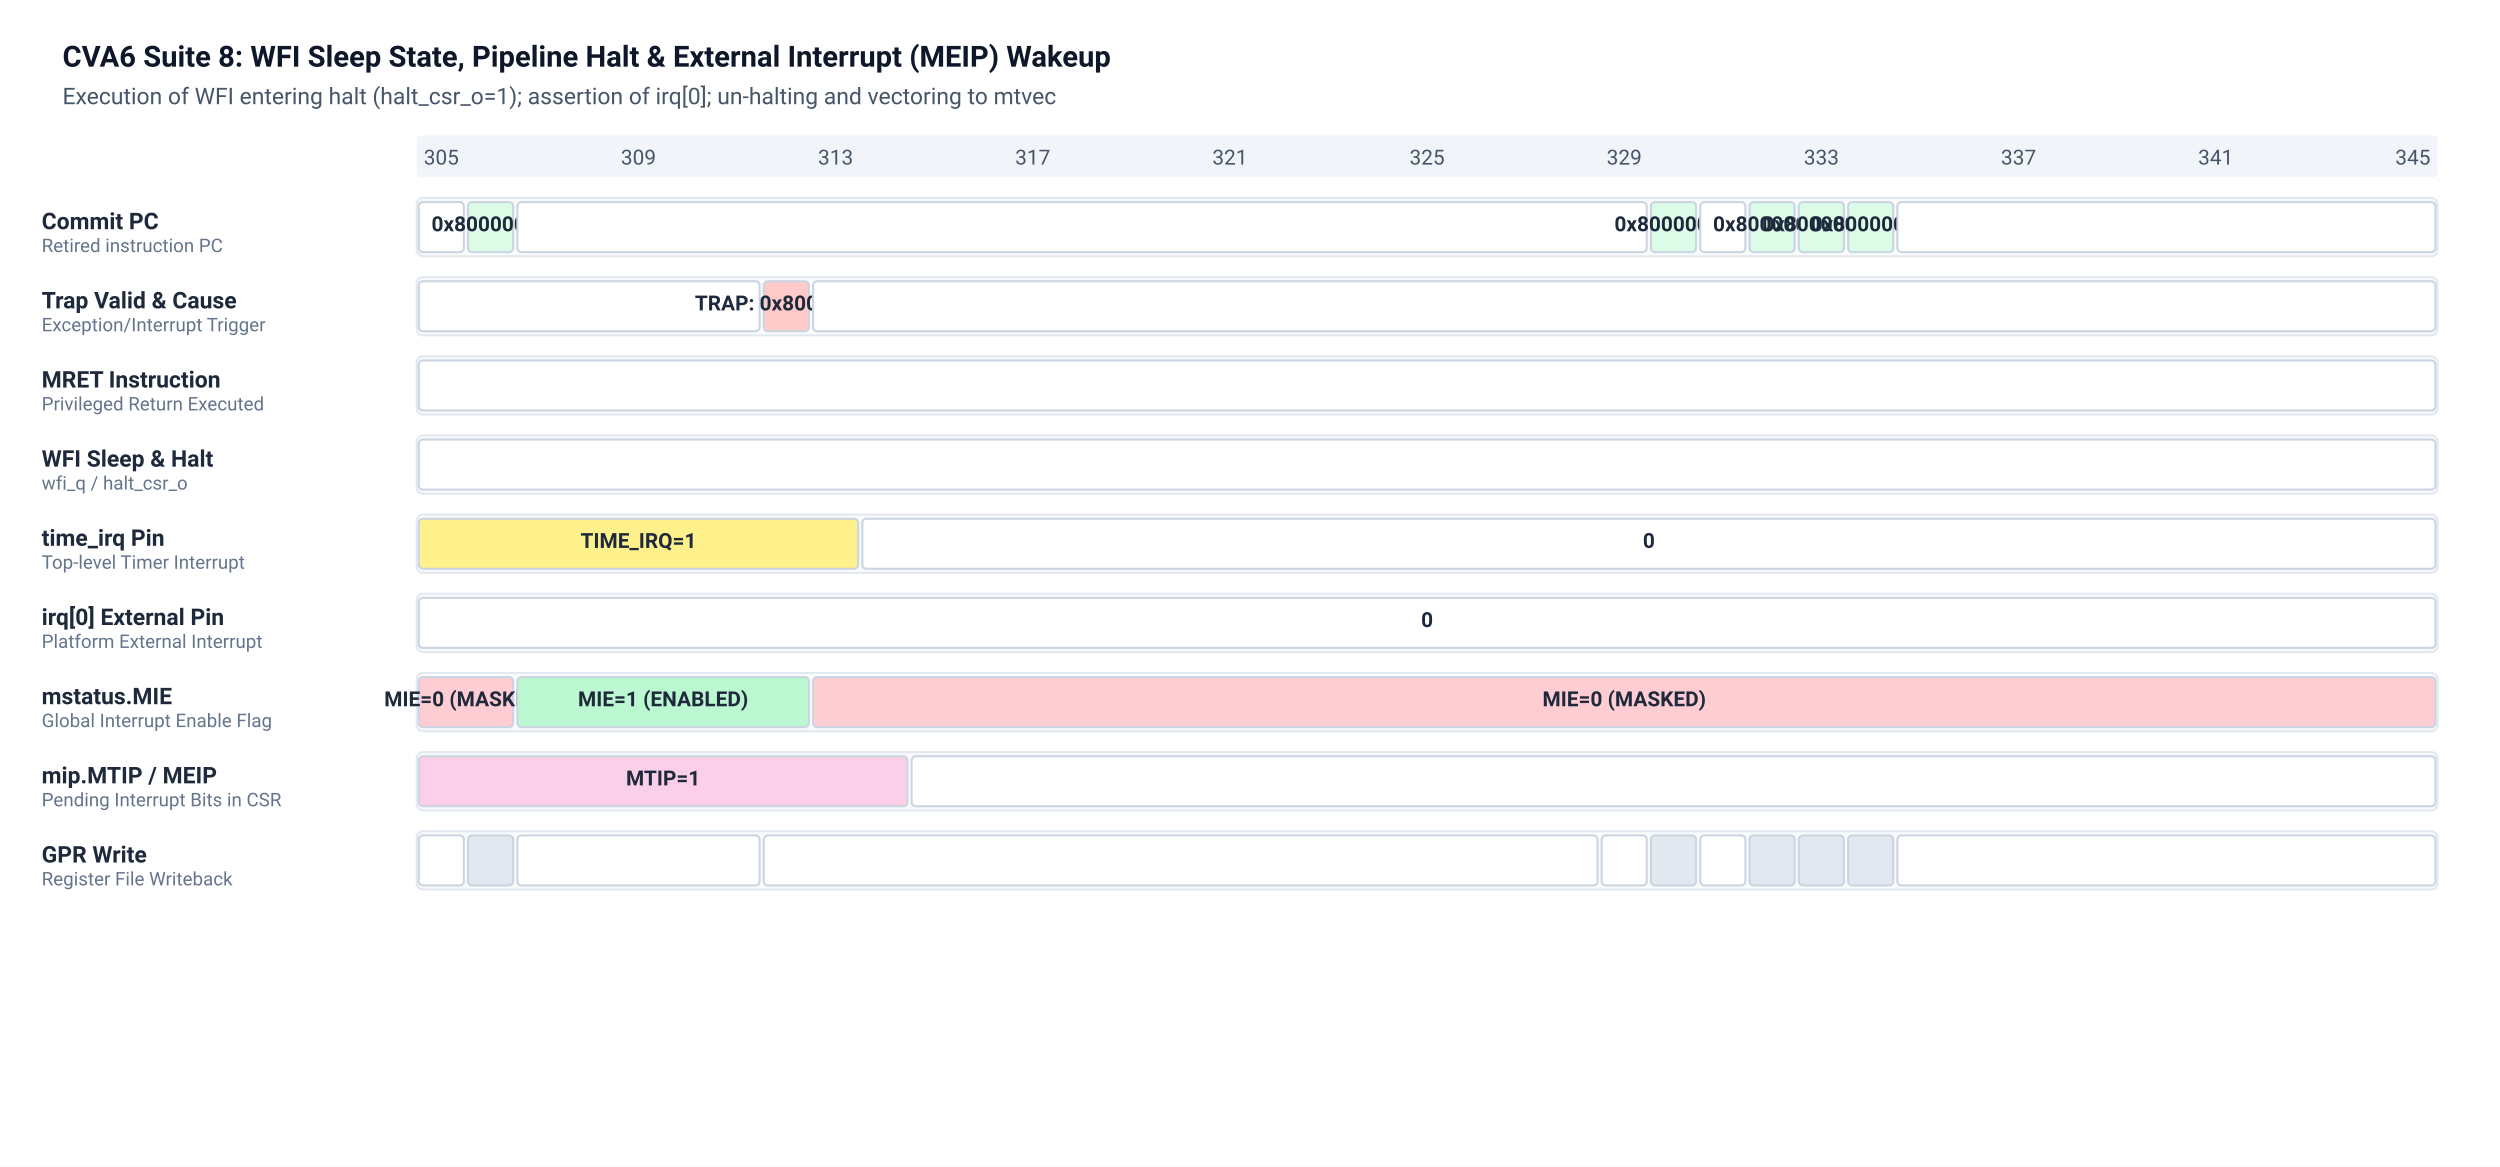
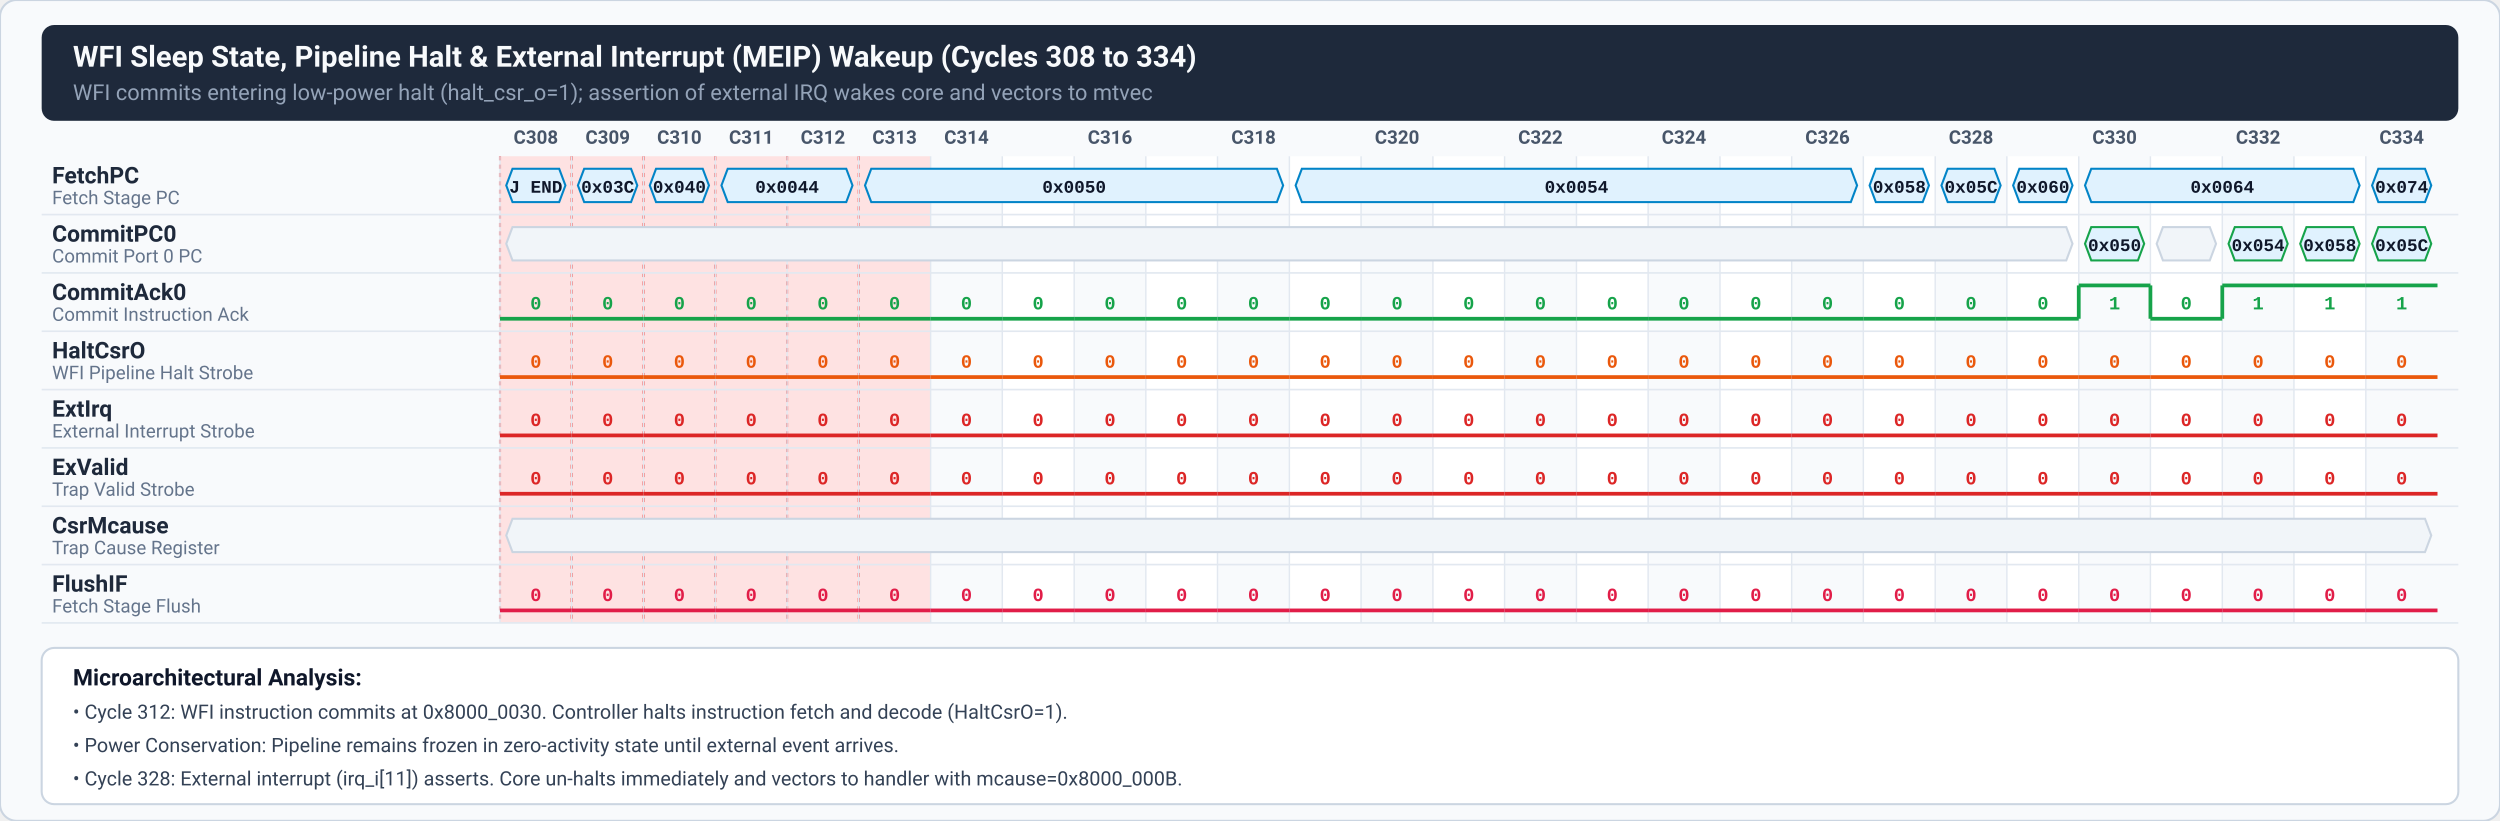
- <svg xmlns="http://www.w3.org/2000/svg" width="1200" height="560" viewBox="0 0 1200 560">
+ <svg xmlns="http://www.w3.org/2000/svg" viewBox="0 0 1200 394" width="1200" height="394">
  <defs>
-     <style type="text/css">
-     text { font-family: -apple-system, BlinkMacSystemFont, 'Segoe UI', Roboto, Helvetica, Arial, sans-serif; }
-     .sig-lbl { font-size: 11px; font-weight: 600; fill: #1e293b; }
-     .sig-sub { font-size: 9px; fill: #64748b; }
-     .cyc-lbl { font-size: 10px; fill: #475569; text-anchor: middle; }
-     .box-lbl { font-size: 10px; font-weight: 600; text-anchor: middle; }
-     .hex-lbl { font-size: 9px; font-family: monospace; text-anchor: middle; }
-     .sec-hdr { font-size: 14px; font-weight: 700; fill: #0f172a; }
-     .sec-sub { font-size: 11px; fill: #475569; }
-   </style>
-     <linearGradient id="grid-grad" x1="0" y1="0" x2="0" y2="1">
-       <stop offset="0%" stop-color="#f8fafc" />
-       <stop offset="100%" stop-color="#f1f5f9" />
-     </linearGradient>
+     <style>
+   text { font-family: -apple-system, BlinkMacSystemFont, "Segoe UI", Roboto, Helvetica, Arial, sans-serif; }
+   .title { font-size: 15px; font-weight: 700; fill: #0f172a; }
+   .subtitle { font-size: 11px; fill: #475569; }
+   .sig-name { font-size: 11px; font-weight: 600; fill: #1e293b; }
+   .sig-sub { font-size: 9px; fill: #64748b; }
+   .bus { font-family: "SFMono-Regular", Consolas, "Liberation Mono", Menlo, monospace; font-size: 8.5px; font-weight: 600; text-anchor: middle; fill: #0f172a; }
+   .bit { font-family: "SFMono-Regular", Consolas, "Liberation Mono", Menlo, monospace; font-size: 9px; font-weight: 600; text-anchor: middle; }
+   .cyc { font-size: 9px; fill: #475569; font-weight: 600; text-anchor: middle; }
+   .ann-title { font-size: 11px; font-weight: 700; fill: #0f172a; }
+   .ann-body { font-size: 9.5px; fill: #334155; }
+   .tag-lbl { font-size: 9px; font-weight: 700; text-anchor: middle; fill: #ffffff; }
+ </style>
  </defs>
-   <rect width="1200" height="560" fill="#ffffff" />
-   <text x="30" y="32" class="sec-hdr">CVA6 Suite 8: WFI Sleep State, Pipeline Halt &amp; External Interrupt (MEIP) Wakeup</text>
-   <text x="30" y="50" class="sec-sub">Execution of WFI entering halt (halt_csr_o=1); assertion of irq[0]; un-halting and vectoring to mtvec</text>
-   <rect x="200" y="65" width="970" height="20" fill="#f1f5f9" rx="2" />
-   <text x="211.829" y="79" class="cyc-lbl">305</text>
-   <text x="306.463" y="79" class="cyc-lbl">309</text>
-   <text x="401.098" y="79" class="cyc-lbl">313</text>
-   <text x="495.732" y="79" class="cyc-lbl">317</text>
-   <text x="590.366" y="79" class="cyc-lbl">321</text>
-   <text x="685" y="79" class="cyc-lbl">325</text>
-   <text x="779.634" y="79" class="cyc-lbl">329</text>
-   <text x="874.268" y="79" class="cyc-lbl">333</text>
-   <text x="968.902" y="79" class="cyc-lbl">337</text>
-   <text x="1063.537" y="79" class="cyc-lbl">341</text>
-   <text x="1158.171" y="79" class="cyc-lbl">345</text>
-   <text x="20" y="110" class="sig-lbl">Commit PC</text>
-   <text x="20" y="121" class="sig-sub">Retired instruction PC</text>
-   <rect x="200" y="95" width="970" height="28" fill="#f8fafc" stroke="#e2e8f0" rx="3" />
-   <rect x="201.0" y="97" width="21.659" height="24" rx="2" fill="#ffffff" stroke="#cbd5e1" />
-   <rect x="224.659" y="97" width="21.659" height="24" rx="2" fill="#dcfce7" stroke="#cbd5e1" />
-   <text x="235.488" y="111" class="box-lbl" fill="#1e293b">0x80000030</text>
-   <rect x="248.317" y="97" width="542.146" height="24" rx="2" fill="#ffffff" stroke="#cbd5e1" />
-   <rect x="792.463" y="97" width="21.659" height="24" rx="2" fill="#dcfce7" stroke="#cbd5e1" />
-   <text x="803.293" y="111" class="box-lbl" fill="#1e293b">0x80000050</text>
-   <rect x="816.122" y="97" width="21.659" height="24" rx="2" fill="#ffffff" stroke="#cbd5e1" />
-   <rect x="839.78" y="97" width="21.659" height="24" rx="2" fill="#dcfce7" stroke="#cbd5e1" />
-   <text x="850.61" y="111" class="box-lbl" fill="#1e293b">0x80000054</text>
-   <rect x="863.439" y="97" width="21.659" height="24" rx="2" fill="#dcfce7" stroke="#cbd5e1" />
-   <text x="874.268" y="111" class="box-lbl" fill="#1e293b">0x80000058</text>
-   <rect x="887.098" y="97" width="21.659" height="24" rx="2" fill="#dcfce7" stroke="#cbd5e1" />
-   <text x="897.927" y="111" class="box-lbl" fill="#1e293b">0x8000005C</text>
-   <rect x="910.756" y="97" width="258.244" height="24" rx="2" fill="#ffffff" stroke="#cbd5e1" />
-   <text x="20" y="148" class="sig-lbl">Trap Valid &amp; Cause</text>
-   <text x="20" y="159" class="sig-sub">Exception/Interrupt Trigger</text>
-   <rect x="200" y="133" width="970" height="28" fill="#f8fafc" stroke="#e2e8f0" rx="3" />
-   <rect x="201.0" y="135" width="163.61" height="24" rx="2" fill="#ffffff" stroke="#cbd5e1" />
-   <rect x="366.61" y="135" width="21.659" height="24" rx="2" fill="#fecaca" stroke="#cbd5e1" />
-   <text x="377.439" y="149" class="box-lbl" fill="#1e293b">TRAP: 0x80000007</text>
-   <rect x="390.268" y="135" width="778.732" height="24" rx="2" fill="#ffffff" stroke="#cbd5e1" />
-   <text x="20" y="186" class="sig-lbl">MRET Instruction</text>
-   <text x="20" y="197" class="sig-sub">Privileged Return Executed</text>
-   <rect x="200" y="171" width="970" height="28" fill="#f8fafc" stroke="#e2e8f0" rx="3" />
-   <rect x="201.0" y="173" width="968" height="24" rx="2" fill="#ffffff" stroke="#cbd5e1" />
-   <text x="20" y="224" class="sig-lbl">WFI Sleep &amp; Halt</text>
-   <text x="20" y="235" class="sig-sub">wfi_q / halt_csr_o</text>
-   <rect x="200" y="209" width="970" height="28" fill="#f8fafc" stroke="#e2e8f0" rx="3" />
-   <rect x="201.0" y="211" width="968" height="24" rx="2" fill="#ffffff" stroke="#cbd5e1" />
-   <text x="20" y="262" class="sig-lbl">time_irq Pin</text>
-   <text x="20" y="273" class="sig-sub">Top-level Timer Interrupt</text>
-   <rect x="200" y="247" width="970" height="28" fill="#f8fafc" stroke="#e2e8f0" rx="3" />
-   <rect x="201.0" y="249" width="210.927" height="24" rx="2" fill="#fef08a" stroke="#cbd5e1" />
-   <text x="306.463" y="263" class="box-lbl" fill="#1e293b">TIME_IRQ=1</text>
-   <rect x="413.927" y="249" width="755.073" height="24" rx="2" fill="#ffffff" stroke="#cbd5e1" />
-   <text x="791.463" y="263" class="box-lbl" fill="#1e293b">0</text>
-   <text x="20" y="300" class="sig-lbl">irq[0] External Pin</text>
-   <text x="20" y="311" class="sig-sub">Platform External Interrupt</text>
-   <rect x="200" y="285" width="970" height="28" fill="#f8fafc" stroke="#e2e8f0" rx="3" />
-   <rect x="201.0" y="287" width="968" height="24" rx="2" fill="#ffffff" stroke="#cbd5e1" />
-   <text x="685.0" y="301" class="box-lbl" fill="#1e293b">0</text>
-   <text x="20" y="338" class="sig-lbl">mstatus.MIE</text>
-   <text x="20" y="349" class="sig-sub">Global Interrupt Enable Flag</text>
-   <rect x="200" y="323" width="970" height="28" fill="#f8fafc" stroke="#e2e8f0" rx="3" />
-   <rect x="201.0" y="325" width="45.317" height="24" rx="2" fill="#fecdd3" stroke="#cbd5e1" />
-   <text x="223.659" y="339" class="box-lbl" fill="#1e293b">MIE=0 (MASKED)</text>
-   <rect x="248.317" y="325" width="139.951" height="24" rx="2" fill="#bbf7d0" stroke="#cbd5e1" />
-   <text x="318.293" y="339" class="box-lbl" fill="#1e293b">MIE=1 (ENABLED)</text>
-   <rect x="390.268" y="325" width="778.732" height="24" rx="2" fill="#fecdd3" stroke="#cbd5e1" />
-   <text x="779.634" y="339" class="box-lbl" fill="#1e293b">MIE=0 (MASKED)</text>
-   <text x="20" y="376" class="sig-lbl">mip.MTIP / MEIP</text>
-   <text x="20" y="387" class="sig-sub">Pending Interrupt Bits in CSR</text>
-   <rect x="200" y="361" width="970" height="28" fill="#f8fafc" stroke="#e2e8f0" rx="3" />
-   <rect x="201.0" y="363" width="234.585" height="24" rx="2" fill="#fbcfe8" stroke="#cbd5e1" />
-   <text x="318.293" y="377" class="box-lbl" fill="#1e293b">MTIP=1</text>
-   <rect x="437.585" y="363" width="731.415" height="24" rx="2" fill="#ffffff" stroke="#cbd5e1" />
-   <text x="20" y="414" class="sig-lbl">GPR Write</text>
-   <text x="20" y="425" class="sig-sub">Register File Writeback</text>
-   <rect x="200" y="399" width="970" height="28" fill="#f8fafc" stroke="#e2e8f0" rx="3" />
-   <rect x="201.0" y="401" width="21.659" height="24" rx="2" fill="#ffffff" stroke="#cbd5e1" />
-   <rect x="224.659" y="401" width="21.659" height="24" rx="2" fill="#e2e8f0" stroke="#cbd5e1" />
-   <rect x="248.317" y="401" width="116.293" height="24" rx="2" fill="#ffffff" stroke="#cbd5e1" />
-   <rect x="366.61" y="401" width="400.195" height="24" rx="2" fill="#ffffff" stroke="#cbd5e1" />
-   <rect x="768.805" y="401" width="21.659" height="24" rx="2" fill="#ffffff" stroke="#cbd5e1" />
-   <rect x="792.463" y="401" width="21.659" height="24" rx="2" fill="#e2e8f0" stroke="#cbd5e1" />
-   <rect x="816.122" y="401" width="21.659" height="24" rx="2" fill="#ffffff" stroke="#cbd5e1" />
-   <rect x="839.78" y="401" width="21.659" height="24" rx="2" fill="#e2e8f0" stroke="#cbd5e1" />
-   <rect x="863.439" y="401" width="21.659" height="24" rx="2" fill="#e2e8f0" stroke="#cbd5e1" />
-   <rect x="887.098" y="401" width="21.659" height="24" rx="2" fill="#e2e8f0" stroke="#cbd5e1" />
-   <rect x="910.756" y="401" width="258.244" height="24" rx="2" fill="#ffffff" stroke="#cbd5e1" />
+   <rect width="1200" height="394" fill="#f8fafc" rx="8" stroke="#cbd5e1" stroke-width="1" />
+   <rect x="20" y="12" width="1160" height="46" rx="6" fill="#1e293b" />
+   <text x="35" y="32" font-size="14" font-weight="700" fill="#f8fafc">WFI Sleep State, Pipeline Halt &amp; External Interrupt (MEIP) Wakeup (Cycles 308 to 334)</text>
+   <text x="35" y="48" font-size="10.5" fill="#94a3b8">WFI commits entering low-power halt (halt_csr_o=1); assertion of external IRQ wakes core and vectors to mtvec</text>
+   <rect x="240.0" y="75" width="34.4" height="224" fill="#fee2e2" />
+   <line x1="240.0" y1="75" x2="240.0" y2="299" stroke="#ef4444" stroke-width="1" stroke-dasharray="2,2" />
+   <line x1="240.0" y1="75" x2="240.0" y2="299" stroke="#e2e8f0" stroke-width="0.7" />
+   <text x="257.2" y="69" class="cyc" fill="#dc2626">C308</text>
+   <rect x="274.4" y="75" width="34.4" height="224" fill="#fee2e2" />
+   <line x1="274.4" y1="75" x2="274.4" y2="299" stroke="#ef4444" stroke-width="1" stroke-dasharray="2,2" />
+   <line x1="274.4" y1="75" x2="274.4" y2="299" stroke="#e2e8f0" stroke-width="0.7" />
+   <text x="291.7" y="69" class="cyc" fill="#dc2626">C309</text>
+   <rect x="308.9" y="75" width="34.4" height="224" fill="#fee2e2" />
+   <line x1="308.9" y1="75" x2="308.9" y2="299" stroke="#ef4444" stroke-width="1" stroke-dasharray="2,2" />
+   <line x1="308.9" y1="75" x2="308.9" y2="299" stroke="#e2e8f0" stroke-width="0.7" />
+   <text x="326.1" y="69" class="cyc" fill="#dc2626">C310</text>
+   <rect x="343.3" y="75" width="34.4" height="224" fill="#fee2e2" />
+   <line x1="343.3" y1="75" x2="343.3" y2="299" stroke="#ef4444" stroke-width="1" stroke-dasharray="2,2" />
+   <line x1="343.3" y1="75" x2="343.3" y2="299" stroke="#e2e8f0" stroke-width="0.7" />
+   <text x="360.6" y="69" class="cyc" fill="#dc2626">C311</text>
+   <rect x="377.8" y="75" width="34.4" height="224" fill="#fee2e2" />
+   <line x1="377.8" y1="75" x2="377.8" y2="299" stroke="#ef4444" stroke-width="1" stroke-dasharray="2,2" />
+   <line x1="377.8" y1="75" x2="377.8" y2="299" stroke="#e2e8f0" stroke-width="0.7" />
+   <text x="395.0" y="69" class="cyc" fill="#dc2626">C312</text>
+   <rect x="412.2" y="75" width="34.4" height="224" fill="#fee2e2" />
+   <line x1="412.2" y1="75" x2="412.2" y2="299" stroke="#ef4444" stroke-width="1" stroke-dasharray="2,2" />
+   <line x1="412.2" y1="75" x2="412.2" y2="299" stroke="#e2e8f0" stroke-width="0.7" />
+   <text x="429.4" y="69" class="cyc" fill="#dc2626">C313</text>
+   <rect x="446.7" y="75" width="34.4" height="224" fill="#f8fafc" />
+   <line x1="446.7" y1="75" x2="446.7" y2="299" stroke="#e2e8f0" stroke-width="0.7" />
+   <text x="463.9" y="69" class="cyc" fill="#475569">C314</text>
+   <rect x="481.1" y="75" width="34.4" height="224" fill="#ffffff" />
+   <line x1="481.1" y1="75" x2="481.1" y2="299" stroke="#e2e8f0" stroke-width="0.7" />
+   <rect x="515.6" y="75" width="34.4" height="224" fill="#f8fafc" />
+   <line x1="515.6" y1="75" x2="515.6" y2="299" stroke="#e2e8f0" stroke-width="0.7" />
+   <text x="532.8" y="69" class="cyc" fill="#475569">C316</text>
+   <rect x="550.0" y="75" width="34.4" height="224" fill="#ffffff" />
+   <line x1="550.0" y1="75" x2="550.0" y2="299" stroke="#e2e8f0" stroke-width="0.7" />
+   <rect x="584.4" y="75" width="34.4" height="224" fill="#f8fafc" />
+   <line x1="584.4" y1="75" x2="584.4" y2="299" stroke="#e2e8f0" stroke-width="0.7" />
+   <text x="601.7" y="69" class="cyc" fill="#475569">C318</text>
+   <rect x="618.9" y="75" width="34.4" height="224" fill="#ffffff" />
+   <line x1="618.9" y1="75" x2="618.9" y2="299" stroke="#e2e8f0" stroke-width="0.7" />
+   <rect x="653.3" y="75" width="34.4" height="224" fill="#f8fafc" />
+   <line x1="653.3" y1="75" x2="653.3" y2="299" stroke="#e2e8f0" stroke-width="0.7" />
+   <text x="670.6" y="69" class="cyc" fill="#475569">C320</text>
+   <rect x="687.8" y="75" width="34.4" height="224" fill="#ffffff" />
+   <line x1="687.8" y1="75" x2="687.8" y2="299" stroke="#e2e8f0" stroke-width="0.7" />
+   <rect x="722.2" y="75" width="34.4" height="224" fill="#f8fafc" />
+   <line x1="722.2" y1="75" x2="722.2" y2="299" stroke="#e2e8f0" stroke-width="0.7" />
+   <text x="739.4" y="69" class="cyc" fill="#475569">C322</text>
+   <rect x="756.7" y="75" width="34.4" height="224" fill="#ffffff" />
+   <line x1="756.7" y1="75" x2="756.7" y2="299" stroke="#e2e8f0" stroke-width="0.7" />
+   <rect x="791.1" y="75" width="34.4" height="224" fill="#f8fafc" />
+   <line x1="791.1" y1="75" x2="791.1" y2="299" stroke="#e2e8f0" stroke-width="0.7" />
+   <text x="808.3" y="69" class="cyc" fill="#475569">C324</text>
+   <rect x="825.6" y="75" width="34.4" height="224" fill="#ffffff" />
+   <line x1="825.6" y1="75" x2="825.6" y2="299" stroke="#e2e8f0" stroke-width="0.7" />
+   <rect x="860.0" y="75" width="34.4" height="224" fill="#f8fafc" />
+   <line x1="860.0" y1="75" x2="860.0" y2="299" stroke="#e2e8f0" stroke-width="0.7" />
+   <text x="877.2" y="69" class="cyc" fill="#475569">C326</text>
+   <rect x="894.4" y="75" width="34.4" height="224" fill="#ffffff" />
+   <line x1="894.4" y1="75" x2="894.4" y2="299" stroke="#e2e8f0" stroke-width="0.7" />
+   <rect x="928.9" y="75" width="34.4" height="224" fill="#f8fafc" />
+   <line x1="928.9" y1="75" x2="928.9" y2="299" stroke="#e2e8f0" stroke-width="0.7" />
+   <text x="946.1" y="69" class="cyc" fill="#475569">C328</text>
+   <rect x="963.3" y="75" width="34.4" height="224" fill="#ffffff" />
+   <line x1="963.3" y1="75" x2="963.3" y2="299" stroke="#e2e8f0" stroke-width="0.7" />
+   <rect x="997.8" y="75" width="34.4" height="224" fill="#f8fafc" />
+   <line x1="997.8" y1="75" x2="997.8" y2="299" stroke="#e2e8f0" stroke-width="0.7" />
+   <text x="1015.0" y="69" class="cyc" fill="#475569">C330</text>
+   <rect x="1032.2" y="75" width="34.4" height="224" fill="#ffffff" />
+   <line x1="1032.2" y1="75" x2="1032.2" y2="299" stroke="#e2e8f0" stroke-width="0.7" />
+   <rect x="1066.7" y="75" width="34.4" height="224" fill="#f8fafc" />
+   <line x1="1066.7" y1="75" x2="1066.7" y2="299" stroke="#e2e8f0" stroke-width="0.7" />
+   <text x="1083.9" y="69" class="cyc" fill="#475569">C332</text>
+   <rect x="1101.1" y="75" width="34.4" height="224" fill="#ffffff" />
+   <line x1="1101.1" y1="75" x2="1101.1" y2="299" stroke="#e2e8f0" stroke-width="0.7" />
+   <rect x="1135.6" y="75" width="34.4" height="224" fill="#f8fafc" />
+   <line x1="1135.6" y1="75" x2="1135.6" y2="299" stroke="#e2e8f0" stroke-width="0.7" />
+   <text x="1152.8" y="69" class="cyc" fill="#475569">C334</text>
+   <line x1="20" y1="103" x2="1180" y2="103" stroke="#e2e8f0" stroke-width="0.8" />
+   <text x="25" y="88" class="sig-name">FetchPC</text>
+   <text x="25" y="98" class="sig-sub">Fetch Stage PC</text>
+   <polygon points="243.0,89.0 246.0,81.0 268.4,81.0 271.4,89.0 268.4,97.0 246.0,97.0" fill="#e0f2fe" stroke="#0284c7" stroke-width="1" />
+   <text x="257.2" y="92.5" class="bus">J END</text>
+   <polygon points="277.4,89.0 280.4,81.0 302.9,81.0 305.9,89.0 302.9,97.0 280.4,97.0" fill="#e0f2fe" stroke="#0284c7" stroke-width="1" />
+   <text x="291.7" y="92.5" class="bus">0x03C</text>
+   <polygon points="311.9,89.0 314.9,81.0 337.3,81.0 340.3,89.0 337.3,97.0 314.9,97.0" fill="#e0f2fe" stroke="#0284c7" stroke-width="1" />
+   <text x="326.1" y="92.5" class="bus">0x040</text>
+   <polygon points="346.3,89.0 349.3,81.0 406.2,81.0 409.2,89.0 406.2,97.0 349.3,97.0" fill="#e0f2fe" stroke="#0284c7" stroke-width="1" />
+   <text x="377.8" y="92.5" class="bus">0x0044</text>
+   <polygon points="415.2,89.0 418.2,81.0 612.9,81.0 615.9,89.0 612.9,97.0 418.2,97.0" fill="#e0f2fe" stroke="#0284c7" stroke-width="1" />
+   <text x="515.6" y="92.5" class="bus">0x0050</text>
+   <polygon points="621.9,89.0 624.9,81.0 888.4,81.0 891.4,89.0 888.4,97.0 624.9,97.0" fill="#e0f2fe" stroke="#0284c7" stroke-width="1" />
+   <text x="756.7" y="92.5" class="bus">0x0054</text>
+   <polygon points="897.4,89.0 900.4,81.0 922.9,81.0 925.9,89.0 922.9,97.0 900.4,97.0" fill="#e0f2fe" stroke="#0284c7" stroke-width="1" />
+   <text x="911.7" y="92.5" class="bus">0x058</text>
+   <polygon points="931.9,89.0 934.9,81.0 957.3,81.0 960.3,89.0 957.3,97.0 934.9,97.0" fill="#e0f2fe" stroke="#0284c7" stroke-width="1" />
+   <text x="946.1" y="92.5" class="bus">0x05C</text>
+   <polygon points="966.3,89.0 969.3,81.0 991.8,81.0 994.8,89.0 991.8,97.0 969.3,97.0" fill="#e0f2fe" stroke="#0284c7" stroke-width="1" />
+   <text x="980.6" y="92.5" class="bus">0x060</text>
+   <polygon points="1000.8,89.0 1003.8,81.0 1129.6,81.0 1132.6,89.0 1129.6,97.0 1003.8,97.0" fill="#e0f2fe" stroke="#0284c7" stroke-width="1" />
+   <text x="1066.7" y="92.5" class="bus">0x0064</text>
+   <polygon points="1138.6,89.0 1141.6,81.0 1164.0,81.0 1167.0,89.0 1164.0,97.0 1141.6,97.0" fill="#e0f2fe" stroke="#0284c7" stroke-width="1" />
+   <text x="1152.8" y="92.5" class="bus">0x074</text>
+   <line x1="20" y1="131" x2="1180" y2="131" stroke="#e2e8f0" stroke-width="0.8" />
+   <text x="25" y="116" class="sig-name">CommitPC0</text>
+   <text x="25" y="126" class="sig-sub">Commit Port 0 PC</text>
+   <polygon points="243.0,117.0 246.0,109.0 991.8,109.0 994.8,117.0 991.8,125.0 246.0,125.0" fill="#f1f5f9" stroke="#cbd5e1" stroke-width="1" />
+   <polygon points="1000.8,117.0 1003.8,109.0 1026.2,109.0 1029.2,117.0 1026.2,125.0 1003.8,125.0" fill="#e0f2fe" stroke="#16a34a" stroke-width="1" />
+   <text x="1015.0" y="120.5" class="bus">0x050</text>
+   <polygon points="1035.2,117.0 1038.2,109.0 1060.7,109.0 1063.7,117.0 1060.7,125.0 1038.2,125.0" fill="#f1f5f9" stroke="#cbd5e1" stroke-width="1" />
+   <polygon points="1069.7,117.0 1072.7,109.0 1095.1,109.0 1098.1,117.0 1095.1,125.0 1072.7,125.0" fill="#e0f2fe" stroke="#16a34a" stroke-width="1" />
+   <text x="1083.9" y="120.5" class="bus">0x054</text>
+   <polygon points="1104.1,117.0 1107.1,109.0 1129.6,109.0 1132.6,117.0 1129.6,125.0 1107.1,125.0" fill="#e0f2fe" stroke="#16a34a" stroke-width="1" />
+   <text x="1118.3" y="120.5" class="bus">0x058</text>
+   <polygon points="1138.6,117.0 1141.6,109.0 1164.0,109.0 1167.0,117.0 1164.0,125.0 1141.6,125.0" fill="#e0f2fe" stroke="#16a34a" stroke-width="1" />
+   <text x="1152.8" y="120.5" class="bus">0x05C</text>
+   <line x1="20" y1="159" x2="1180" y2="159" stroke="#e2e8f0" stroke-width="0.8" />
+   <text x="25" y="144" class="sig-name">CommitAck0</text>
+   <text x="25" y="154" class="sig-sub">Commit Instruction Ack</text>
+   <line x1="240.0" y1="153.0" x2="274.4" y2="153.0" stroke="#16a34a" stroke-width="1.8" />
+   <text x="257.2" y="148.5" class="bit" fill="#16a34a">0</text>
+   <line x1="274.4" y1="153.0" x2="308.9" y2="153.0" stroke="#16a34a" stroke-width="1.8" />
+   <text x="291.7" y="148.5" class="bit" fill="#16a34a">0</text>
+   <line x1="308.9" y1="153.0" x2="343.3" y2="153.0" stroke="#16a34a" stroke-width="1.8" />
+   <text x="326.1" y="148.5" class="bit" fill="#16a34a">0</text>
+   <line x1="343.3" y1="153.0" x2="377.8" y2="153.0" stroke="#16a34a" stroke-width="1.8" />
+   <text x="360.6" y="148.5" class="bit" fill="#16a34a">0</text>
+   <line x1="377.8" y1="153.0" x2="412.2" y2="153.0" stroke="#16a34a" stroke-width="1.8" />
+   <text x="395.0" y="148.5" class="bit" fill="#16a34a">0</text>
+   <line x1="412.2" y1="153.0" x2="446.7" y2="153.0" stroke="#16a34a" stroke-width="1.8" />
+   <text x="429.4" y="148.5" class="bit" fill="#16a34a">0</text>
+   <line x1="446.7" y1="153.0" x2="481.1" y2="153.0" stroke="#16a34a" stroke-width="1.8" />
+   <text x="463.9" y="148.5" class="bit" fill="#16a34a">0</text>
+   <line x1="481.1" y1="153.0" x2="515.6" y2="153.0" stroke="#16a34a" stroke-width="1.8" />
+   <text x="498.3" y="148.5" class="bit" fill="#16a34a">0</text>
+   <line x1="515.6" y1="153.0" x2="550.0" y2="153.0" stroke="#16a34a" stroke-width="1.8" />
+   <text x="532.8" y="148.5" class="bit" fill="#16a34a">0</text>
+   <line x1="550.0" y1="153.0" x2="584.4" y2="153.0" stroke="#16a34a" stroke-width="1.8" />
+   <text x="567.2" y="148.5" class="bit" fill="#16a34a">0</text>
+   <line x1="584.4" y1="153.0" x2="618.9" y2="153.0" stroke="#16a34a" stroke-width="1.8" />
+   <text x="601.7" y="148.5" class="bit" fill="#16a34a">0</text>
+   <line x1="618.9" y1="153.0" x2="653.3" y2="153.0" stroke="#16a34a" stroke-width="1.8" />
+   <text x="636.1" y="148.5" class="bit" fill="#16a34a">0</text>
+   <line x1="653.3" y1="153.0" x2="687.8" y2="153.0" stroke="#16a34a" stroke-width="1.8" />
+   <text x="670.6" y="148.5" class="bit" fill="#16a34a">0</text>
+   <line x1="687.8" y1="153.0" x2="722.2" y2="153.0" stroke="#16a34a" stroke-width="1.8" />
+   <text x="705.0" y="148.5" class="bit" fill="#16a34a">0</text>
+   <line x1="722.2" y1="153.0" x2="756.7" y2="153.0" stroke="#16a34a" stroke-width="1.8" />
+   <text x="739.4" y="148.5" class="bit" fill="#16a34a">0</text>
+   <line x1="756.7" y1="153.0" x2="791.1" y2="153.0" stroke="#16a34a" stroke-width="1.8" />
+   <text x="773.9" y="148.5" class="bit" fill="#16a34a">0</text>
+   <line x1="791.1" y1="153.0" x2="825.6" y2="153.0" stroke="#16a34a" stroke-width="1.8" />
+   <text x="808.3" y="148.5" class="bit" fill="#16a34a">0</text>
+   <line x1="825.6" y1="153.0" x2="860.0" y2="153.0" stroke="#16a34a" stroke-width="1.8" />
+   <text x="842.8" y="148.5" class="bit" fill="#16a34a">0</text>
+   <line x1="860.0" y1="153.0" x2="894.4" y2="153.0" stroke="#16a34a" stroke-width="1.8" />
+   <text x="877.2" y="148.5" class="bit" fill="#16a34a">0</text>
+   <line x1="894.4" y1="153.0" x2="928.9" y2="153.0" stroke="#16a34a" stroke-width="1.8" />
+   <text x="911.7" y="148.5" class="bit" fill="#16a34a">0</text>
+   <line x1="928.9" y1="153.0" x2="963.3" y2="153.0" stroke="#16a34a" stroke-width="1.8" />
+   <text x="946.1" y="148.5" class="bit" fill="#16a34a">0</text>
+   <line x1="963.3" y1="153.0" x2="997.8" y2="153.0" stroke="#16a34a" stroke-width="1.8" />
+   <text x="980.6" y="148.5" class="bit" fill="#16a34a">0</text>
+   <line x1="997.8" y1="153.0" x2="997.8" y2="137.0" stroke="#16a34a" stroke-width="1.8" />
+   <line x1="997.8" y1="137.0" x2="1032.2" y2="137.0" stroke="#16a34a" stroke-width="1.8" />
+   <text x="1015.0" y="148.5" class="bit" fill="#16a34a">1</text>
+   <line x1="1032.2" y1="137.0" x2="1032.2" y2="153.0" stroke="#16a34a" stroke-width="1.8" />
+   <line x1="1032.2" y1="153.0" x2="1066.7" y2="153.0" stroke="#16a34a" stroke-width="1.8" />
+   <text x="1049.4" y="148.5" class="bit" fill="#16a34a">0</text>
+   <line x1="1066.7" y1="153.0" x2="1066.7" y2="137.0" stroke="#16a34a" stroke-width="1.8" />
+   <line x1="1066.7" y1="137.0" x2="1101.1" y2="137.0" stroke="#16a34a" stroke-width="1.8" />
+   <text x="1083.9" y="148.5" class="bit" fill="#16a34a">1</text>
+   <line x1="1101.1" y1="137.0" x2="1135.6" y2="137.0" stroke="#16a34a" stroke-width="1.8" />
+   <text x="1118.3" y="148.5" class="bit" fill="#16a34a">1</text>
+   <line x1="1135.6" y1="137.0" x2="1170.0" y2="137.0" stroke="#16a34a" stroke-width="1.8" />
+   <text x="1152.8" y="148.5" class="bit" fill="#16a34a">1</text>
+   <line x1="20" y1="187" x2="1180" y2="187" stroke="#e2e8f0" stroke-width="0.8" />
+   <text x="25" y="172" class="sig-name">HaltCsrO</text>
+   <text x="25" y="182" class="sig-sub">WFI Pipeline Halt Strobe</text>
+   <line x1="240.0" y1="181.0" x2="274.4" y2="181.0" stroke="#ea580c" stroke-width="1.8" />
+   <text x="257.2" y="176.5" class="bit" fill="#ea580c">0</text>
+   <line x1="274.4" y1="181.0" x2="308.9" y2="181.0" stroke="#ea580c" stroke-width="1.8" />
+   <text x="291.7" y="176.5" class="bit" fill="#ea580c">0</text>
+   <line x1="308.9" y1="181.0" x2="343.3" y2="181.0" stroke="#ea580c" stroke-width="1.8" />
+   <text x="326.1" y="176.5" class="bit" fill="#ea580c">0</text>
+   <line x1="343.3" y1="181.0" x2="377.8" y2="181.0" stroke="#ea580c" stroke-width="1.8" />
+   <text x="360.6" y="176.5" class="bit" fill="#ea580c">0</text>
+   <line x1="377.8" y1="181.0" x2="412.2" y2="181.0" stroke="#ea580c" stroke-width="1.8" />
+   <text x="395.0" y="176.5" class="bit" fill="#ea580c">0</text>
+   <line x1="412.2" y1="181.0" x2="446.7" y2="181.0" stroke="#ea580c" stroke-width="1.8" />
+   <text x="429.4" y="176.5" class="bit" fill="#ea580c">0</text>
+   <line x1="446.7" y1="181.0" x2="481.1" y2="181.0" stroke="#ea580c" stroke-width="1.8" />
+   <text x="463.9" y="176.5" class="bit" fill="#ea580c">0</text>
+   <line x1="481.1" y1="181.0" x2="515.6" y2="181.0" stroke="#ea580c" stroke-width="1.8" />
+   <text x="498.3" y="176.5" class="bit" fill="#ea580c">0</text>
+   <line x1="515.6" y1="181.0" x2="550.0" y2="181.0" stroke="#ea580c" stroke-width="1.8" />
+   <text x="532.8" y="176.5" class="bit" fill="#ea580c">0</text>
+   <line x1="550.0" y1="181.0" x2="584.4" y2="181.0" stroke="#ea580c" stroke-width="1.8" />
+   <text x="567.2" y="176.5" class="bit" fill="#ea580c">0</text>
+   <line x1="584.4" y1="181.0" x2="618.9" y2="181.0" stroke="#ea580c" stroke-width="1.8" />
+   <text x="601.7" y="176.5" class="bit" fill="#ea580c">0</text>
+   <line x1="618.9" y1="181.0" x2="653.3" y2="181.0" stroke="#ea580c" stroke-width="1.8" />
+   <text x="636.1" y="176.5" class="bit" fill="#ea580c">0</text>
+   <line x1="653.3" y1="181.0" x2="687.8" y2="181.0" stroke="#ea580c" stroke-width="1.8" />
+   <text x="670.6" y="176.5" class="bit" fill="#ea580c">0</text>
+   <line x1="687.8" y1="181.0" x2="722.2" y2="181.0" stroke="#ea580c" stroke-width="1.8" />
+   <text x="705.0" y="176.5" class="bit" fill="#ea580c">0</text>
+   <line x1="722.2" y1="181.0" x2="756.7" y2="181.0" stroke="#ea580c" stroke-width="1.8" />
+   <text x="739.4" y="176.5" class="bit" fill="#ea580c">0</text>
+   <line x1="756.7" y1="181.0" x2="791.1" y2="181.0" stroke="#ea580c" stroke-width="1.8" />
+   <text x="773.9" y="176.5" class="bit" fill="#ea580c">0</text>
+   <line x1="791.1" y1="181.0" x2="825.6" y2="181.0" stroke="#ea580c" stroke-width="1.8" />
+   <text x="808.3" y="176.5" class="bit" fill="#ea580c">0</text>
+   <line x1="825.6" y1="181.0" x2="860.0" y2="181.0" stroke="#ea580c" stroke-width="1.8" />
+   <text x="842.8" y="176.5" class="bit" fill="#ea580c">0</text>
+   <line x1="860.0" y1="181.0" x2="894.4" y2="181.0" stroke="#ea580c" stroke-width="1.8" />
+   <text x="877.2" y="176.5" class="bit" fill="#ea580c">0</text>
+   <line x1="894.4" y1="181.0" x2="928.9" y2="181.0" stroke="#ea580c" stroke-width="1.8" />
+   <text x="911.7" y="176.5" class="bit" fill="#ea580c">0</text>
+   <line x1="928.9" y1="181.0" x2="963.3" y2="181.0" stroke="#ea580c" stroke-width="1.8" />
+   <text x="946.1" y="176.5" class="bit" fill="#ea580c">0</text>
+   <line x1="963.3" y1="181.0" x2="997.8" y2="181.0" stroke="#ea580c" stroke-width="1.8" />
+   <text x="980.6" y="176.5" class="bit" fill="#ea580c">0</text>
+   <line x1="997.8" y1="181.0" x2="1032.2" y2="181.0" stroke="#ea580c" stroke-width="1.8" />
+   <text x="1015.0" y="176.5" class="bit" fill="#ea580c">0</text>
+   <line x1="1032.2" y1="181.0" x2="1066.7" y2="181.0" stroke="#ea580c" stroke-width="1.8" />
+   <text x="1049.4" y="176.5" class="bit" fill="#ea580c">0</text>
+   <line x1="1066.7" y1="181.0" x2="1101.1" y2="181.0" stroke="#ea580c" stroke-width="1.8" />
+   <text x="1083.9" y="176.5" class="bit" fill="#ea580c">0</text>
+   <line x1="1101.1" y1="181.0" x2="1135.6" y2="181.0" stroke="#ea580c" stroke-width="1.8" />
+   <text x="1118.3" y="176.5" class="bit" fill="#ea580c">0</text>
+   <line x1="1135.6" y1="181.0" x2="1170.0" y2="181.0" stroke="#ea580c" stroke-width="1.8" />
+   <text x="1152.8" y="176.5" class="bit" fill="#ea580c">0</text>
+   <line x1="20" y1="215" x2="1180" y2="215" stroke="#e2e8f0" stroke-width="0.8" />
+   <text x="25" y="200" class="sig-name">ExtIrq</text>
+   <text x="25" y="210" class="sig-sub">External Interrupt Strobe</text>
+   <line x1="240.0" y1="209.0" x2="274.4" y2="209.0" stroke="#dc2626" stroke-width="1.8" />
+   <text x="257.2" y="204.5" class="bit" fill="#dc2626">0</text>
+   <line x1="274.4" y1="209.0" x2="308.9" y2="209.0" stroke="#dc2626" stroke-width="1.8" />
+   <text x="291.7" y="204.5" class="bit" fill="#dc2626">0</text>
+   <line x1="308.9" y1="209.0" x2="343.3" y2="209.0" stroke="#dc2626" stroke-width="1.8" />
+   <text x="326.1" y="204.5" class="bit" fill="#dc2626">0</text>
+   <line x1="343.3" y1="209.0" x2="377.8" y2="209.0" stroke="#dc2626" stroke-width="1.8" />
+   <text x="360.6" y="204.5" class="bit" fill="#dc2626">0</text>
+   <line x1="377.8" y1="209.0" x2="412.2" y2="209.0" stroke="#dc2626" stroke-width="1.8" />
+   <text x="395.0" y="204.5" class="bit" fill="#dc2626">0</text>
+   <line x1="412.2" y1="209.0" x2="446.7" y2="209.0" stroke="#dc2626" stroke-width="1.8" />
+   <text x="429.4" y="204.5" class="bit" fill="#dc2626">0</text>
+   <line x1="446.7" y1="209.0" x2="481.1" y2="209.0" stroke="#dc2626" stroke-width="1.8" />
+   <text x="463.9" y="204.5" class="bit" fill="#dc2626">0</text>
+   <line x1="481.1" y1="209.0" x2="515.6" y2="209.0" stroke="#dc2626" stroke-width="1.8" />
+   <text x="498.3" y="204.5" class="bit" fill="#dc2626">0</text>
+   <line x1="515.6" y1="209.0" x2="550.0" y2="209.0" stroke="#dc2626" stroke-width="1.8" />
+   <text x="532.8" y="204.5" class="bit" fill="#dc2626">0</text>
+   <line x1="550.0" y1="209.0" x2="584.4" y2="209.0" stroke="#dc2626" stroke-width="1.8" />
+   <text x="567.2" y="204.5" class="bit" fill="#dc2626">0</text>
+   <line x1="584.4" y1="209.0" x2="618.9" y2="209.0" stroke="#dc2626" stroke-width="1.8" />
+   <text x="601.7" y="204.5" class="bit" fill="#dc2626">0</text>
+   <line x1="618.9" y1="209.0" x2="653.3" y2="209.0" stroke="#dc2626" stroke-width="1.8" />
+   <text x="636.1" y="204.5" class="bit" fill="#dc2626">0</text>
+   <line x1="653.3" y1="209.0" x2="687.8" y2="209.0" stroke="#dc2626" stroke-width="1.8" />
+   <text x="670.6" y="204.5" class="bit" fill="#dc2626">0</text>
+   <line x1="687.8" y1="209.0" x2="722.2" y2="209.0" stroke="#dc2626" stroke-width="1.8" />
+   <text x="705.0" y="204.5" class="bit" fill="#dc2626">0</text>
+   <line x1="722.2" y1="209.0" x2="756.7" y2="209.0" stroke="#dc2626" stroke-width="1.8" />
+   <text x="739.4" y="204.5" class="bit" fill="#dc2626">0</text>
+   <line x1="756.7" y1="209.0" x2="791.1" y2="209.0" stroke="#dc2626" stroke-width="1.8" />
+   <text x="773.9" y="204.5" class="bit" fill="#dc2626">0</text>
+   <line x1="791.1" y1="209.0" x2="825.6" y2="209.0" stroke="#dc2626" stroke-width="1.8" />
+   <text x="808.3" y="204.5" class="bit" fill="#dc2626">0</text>
+   <line x1="825.6" y1="209.0" x2="860.0" y2="209.0" stroke="#dc2626" stroke-width="1.8" />
+   <text x="842.8" y="204.5" class="bit" fill="#dc2626">0</text>
+   <line x1="860.0" y1="209.0" x2="894.4" y2="209.0" stroke="#dc2626" stroke-width="1.8" />
+   <text x="877.2" y="204.5" class="bit" fill="#dc2626">0</text>
+   <line x1="894.4" y1="209.0" x2="928.9" y2="209.0" stroke="#dc2626" stroke-width="1.8" />
+   <text x="911.7" y="204.5" class="bit" fill="#dc2626">0</text>
+   <line x1="928.9" y1="209.0" x2="963.3" y2="209.0" stroke="#dc2626" stroke-width="1.8" />
+   <text x="946.1" y="204.5" class="bit" fill="#dc2626">0</text>
+   <line x1="963.3" y1="209.0" x2="997.8" y2="209.0" stroke="#dc2626" stroke-width="1.8" />
+   <text x="980.6" y="204.5" class="bit" fill="#dc2626">0</text>
+   <line x1="997.8" y1="209.0" x2="1032.2" y2="209.0" stroke="#dc2626" stroke-width="1.8" />
+   <text x="1015.0" y="204.5" class="bit" fill="#dc2626">0</text>
+   <line x1="1032.2" y1="209.0" x2="1066.7" y2="209.0" stroke="#dc2626" stroke-width="1.8" />
+   <text x="1049.4" y="204.5" class="bit" fill="#dc2626">0</text>
+   <line x1="1066.7" y1="209.0" x2="1101.1" y2="209.0" stroke="#dc2626" stroke-width="1.8" />
+   <text x="1083.9" y="204.5" class="bit" fill="#dc2626">0</text>
+   <line x1="1101.1" y1="209.0" x2="1135.6" y2="209.0" stroke="#dc2626" stroke-width="1.8" />
+   <text x="1118.3" y="204.5" class="bit" fill="#dc2626">0</text>
+   <line x1="1135.6" y1="209.0" x2="1170.0" y2="209.0" stroke="#dc2626" stroke-width="1.8" />
+   <text x="1152.8" y="204.5" class="bit" fill="#dc2626">0</text>
+   <line x1="20" y1="243" x2="1180" y2="243" stroke="#e2e8f0" stroke-width="0.8" />
+   <text x="25" y="228" class="sig-name">ExValid</text>
+   <text x="25" y="238" class="sig-sub">Trap Valid Strobe</text>
+   <line x1="240.0" y1="237.0" x2="274.4" y2="237.0" stroke="#dc2626" stroke-width="1.8" />
+   <text x="257.2" y="232.5" class="bit" fill="#dc2626">0</text>
+   <line x1="274.4" y1="237.0" x2="308.9" y2="237.0" stroke="#dc2626" stroke-width="1.8" />
+   <text x="291.7" y="232.5" class="bit" fill="#dc2626">0</text>
+   <line x1="308.9" y1="237.0" x2="343.3" y2="237.0" stroke="#dc2626" stroke-width="1.8" />
+   <text x="326.1" y="232.5" class="bit" fill="#dc2626">0</text>
+   <line x1="343.3" y1="237.0" x2="377.8" y2="237.0" stroke="#dc2626" stroke-width="1.8" />
+   <text x="360.6" y="232.5" class="bit" fill="#dc2626">0</text>
+   <line x1="377.8" y1="237.0" x2="412.2" y2="237.0" stroke="#dc2626" stroke-width="1.8" />
+   <text x="395.0" y="232.5" class="bit" fill="#dc2626">0</text>
+   <line x1="412.2" y1="237.0" x2="446.7" y2="237.0" stroke="#dc2626" stroke-width="1.8" />
+   <text x="429.4" y="232.5" class="bit" fill="#dc2626">0</text>
+   <line x1="446.7" y1="237.0" x2="481.1" y2="237.0" stroke="#dc2626" stroke-width="1.8" />
+   <text x="463.9" y="232.5" class="bit" fill="#dc2626">0</text>
+   <line x1="481.1" y1="237.0" x2="515.6" y2="237.0" stroke="#dc2626" stroke-width="1.8" />
+   <text x="498.3" y="232.5" class="bit" fill="#dc2626">0</text>
+   <line x1="515.6" y1="237.0" x2="550.0" y2="237.0" stroke="#dc2626" stroke-width="1.8" />
+   <text x="532.8" y="232.5" class="bit" fill="#dc2626">0</text>
+   <line x1="550.0" y1="237.0" x2="584.4" y2="237.0" stroke="#dc2626" stroke-width="1.8" />
+   <text x="567.2" y="232.5" class="bit" fill="#dc2626">0</text>
+   <line x1="584.4" y1="237.0" x2="618.9" y2="237.0" stroke="#dc2626" stroke-width="1.8" />
+   <text x="601.7" y="232.5" class="bit" fill="#dc2626">0</text>
+   <line x1="618.9" y1="237.0" x2="653.3" y2="237.0" stroke="#dc2626" stroke-width="1.8" />
+   <text x="636.1" y="232.5" class="bit" fill="#dc2626">0</text>
+   <line x1="653.3" y1="237.0" x2="687.8" y2="237.0" stroke="#dc2626" stroke-width="1.8" />
+   <text x="670.6" y="232.5" class="bit" fill="#dc2626">0</text>
+   <line x1="687.8" y1="237.0" x2="722.2" y2="237.0" stroke="#dc2626" stroke-width="1.8" />
+   <text x="705.0" y="232.5" class="bit" fill="#dc2626">0</text>
+   <line x1="722.2" y1="237.0" x2="756.7" y2="237.0" stroke="#dc2626" stroke-width="1.8" />
+   <text x="739.4" y="232.5" class="bit" fill="#dc2626">0</text>
+   <line x1="756.7" y1="237.0" x2="791.1" y2="237.0" stroke="#dc2626" stroke-width="1.8" />
+   <text x="773.9" y="232.5" class="bit" fill="#dc2626">0</text>
+   <line x1="791.1" y1="237.0" x2="825.6" y2="237.0" stroke="#dc2626" stroke-width="1.8" />
+   <text x="808.3" y="232.5" class="bit" fill="#dc2626">0</text>
+   <line x1="825.6" y1="237.0" x2="860.0" y2="237.0" stroke="#dc2626" stroke-width="1.8" />
+   <text x="842.8" y="232.5" class="bit" fill="#dc2626">0</text>
+   <line x1="860.0" y1="237.0" x2="894.4" y2="237.0" stroke="#dc2626" stroke-width="1.8" />
+   <text x="877.2" y="232.5" class="bit" fill="#dc2626">0</text>
+   <line x1="894.4" y1="237.0" x2="928.9" y2="237.0" stroke="#dc2626" stroke-width="1.8" />
+   <text x="911.7" y="232.5" class="bit" fill="#dc2626">0</text>
+   <line x1="928.9" y1="237.0" x2="963.3" y2="237.0" stroke="#dc2626" stroke-width="1.8" />
+   <text x="946.1" y="232.5" class="bit" fill="#dc2626">0</text>
+   <line x1="963.3" y1="237.0" x2="997.8" y2="237.0" stroke="#dc2626" stroke-width="1.8" />
+   <text x="980.6" y="232.5" class="bit" fill="#dc2626">0</text>
+   <line x1="997.8" y1="237.0" x2="1032.2" y2="237.0" stroke="#dc2626" stroke-width="1.8" />
+   <text x="1015.0" y="232.5" class="bit" fill="#dc2626">0</text>
+   <line x1="1032.2" y1="237.0" x2="1066.7" y2="237.0" stroke="#dc2626" stroke-width="1.8" />
+   <text x="1049.4" y="232.5" class="bit" fill="#dc2626">0</text>
+   <line x1="1066.7" y1="237.0" x2="1101.1" y2="237.0" stroke="#dc2626" stroke-width="1.8" />
+   <text x="1083.9" y="232.5" class="bit" fill="#dc2626">0</text>
+   <line x1="1101.1" y1="237.0" x2="1135.6" y2="237.0" stroke="#dc2626" stroke-width="1.8" />
+   <text x="1118.3" y="232.5" class="bit" fill="#dc2626">0</text>
+   <line x1="1135.6" y1="237.0" x2="1170.0" y2="237.0" stroke="#dc2626" stroke-width="1.8" />
+   <text x="1152.8" y="232.5" class="bit" fill="#dc2626">0</text>
+   <line x1="20" y1="271" x2="1180" y2="271" stroke="#e2e8f0" stroke-width="0.8" />
+   <text x="25" y="256" class="sig-name">CsrMcause</text>
+   <text x="25" y="266" class="sig-sub">Trap Cause Register</text>
+   <polygon points="243.0,257.0 246.0,249.0 1164.0,249.0 1167.0,257.0 1164.0,265.0 246.0,265.0" fill="#f1f5f9" stroke="#cbd5e1" stroke-width="1" />
+   <line x1="20" y1="299" x2="1180" y2="299" stroke="#e2e8f0" stroke-width="0.8" />
+   <text x="25" y="284" class="sig-name">FlushIF</text>
+   <text x="25" y="294" class="sig-sub">Fetch Stage Flush</text>
+   <line x1="240.0" y1="293.0" x2="274.4" y2="293.0" stroke="#e11d48" stroke-width="1.8" />
+   <text x="257.2" y="288.5" class="bit" fill="#e11d48">0</text>
+   <line x1="274.4" y1="293.0" x2="308.9" y2="293.0" stroke="#e11d48" stroke-width="1.8" />
+   <text x="291.7" y="288.5" class="bit" fill="#e11d48">0</text>
+   <line x1="308.9" y1="293.0" x2="343.3" y2="293.0" stroke="#e11d48" stroke-width="1.8" />
+   <text x="326.1" y="288.5" class="bit" fill="#e11d48">0</text>
+   <line x1="343.3" y1="293.0" x2="377.8" y2="293.0" stroke="#e11d48" stroke-width="1.8" />
+   <text x="360.6" y="288.5" class="bit" fill="#e11d48">0</text>
+   <line x1="377.8" y1="293.0" x2="412.2" y2="293.0" stroke="#e11d48" stroke-width="1.8" />
+   <text x="395.0" y="288.5" class="bit" fill="#e11d48">0</text>
+   <line x1="412.2" y1="293.0" x2="446.7" y2="293.0" stroke="#e11d48" stroke-width="1.8" />
+   <text x="429.4" y="288.5" class="bit" fill="#e11d48">0</text>
+   <line x1="446.7" y1="293.0" x2="481.1" y2="293.0" stroke="#e11d48" stroke-width="1.8" />
+   <text x="463.9" y="288.5" class="bit" fill="#e11d48">0</text>
+   <line x1="481.1" y1="293.0" x2="515.6" y2="293.0" stroke="#e11d48" stroke-width="1.8" />
+   <text x="498.3" y="288.5" class="bit" fill="#e11d48">0</text>
+   <line x1="515.6" y1="293.0" x2="550.0" y2="293.0" stroke="#e11d48" stroke-width="1.8" />
+   <text x="532.8" y="288.5" class="bit" fill="#e11d48">0</text>
+   <line x1="550.0" y1="293.0" x2="584.4" y2="293.0" stroke="#e11d48" stroke-width="1.8" />
+   <text x="567.2" y="288.5" class="bit" fill="#e11d48">0</text>
+   <line x1="584.4" y1="293.0" x2="618.9" y2="293.0" stroke="#e11d48" stroke-width="1.8" />
+   <text x="601.7" y="288.5" class="bit" fill="#e11d48">0</text>
+   <line x1="618.9" y1="293.0" x2="653.3" y2="293.0" stroke="#e11d48" stroke-width="1.8" />
+   <text x="636.1" y="288.5" class="bit" fill="#e11d48">0</text>
+   <line x1="653.3" y1="293.0" x2="687.8" y2="293.0" stroke="#e11d48" stroke-width="1.8" />
+   <text x="670.6" y="288.5" class="bit" fill="#e11d48">0</text>
+   <line x1="687.8" y1="293.0" x2="722.2" y2="293.0" stroke="#e11d48" stroke-width="1.8" />
+   <text x="705.0" y="288.5" class="bit" fill="#e11d48">0</text>
+   <line x1="722.2" y1="293.0" x2="756.7" y2="293.0" stroke="#e11d48" stroke-width="1.8" />
+   <text x="739.4" y="288.5" class="bit" fill="#e11d48">0</text>
+   <line x1="756.7" y1="293.0" x2="791.1" y2="293.0" stroke="#e11d48" stroke-width="1.8" />
+   <text x="773.9" y="288.5" class="bit" fill="#e11d48">0</text>
+   <line x1="791.1" y1="293.0" x2="825.6" y2="293.0" stroke="#e11d48" stroke-width="1.8" />
+   <text x="808.3" y="288.5" class="bit" fill="#e11d48">0</text>
+   <line x1="825.6" y1="293.0" x2="860.0" y2="293.0" stroke="#e11d48" stroke-width="1.8" />
+   <text x="842.8" y="288.5" class="bit" fill="#e11d48">0</text>
+   <line x1="860.0" y1="293.0" x2="894.4" y2="293.0" stroke="#e11d48" stroke-width="1.8" />
+   <text x="877.2" y="288.5" class="bit" fill="#e11d48">0</text>
+   <line x1="894.4" y1="293.0" x2="928.9" y2="293.0" stroke="#e11d48" stroke-width="1.8" />
+   <text x="911.7" y="288.5" class="bit" fill="#e11d48">0</text>
+   <line x1="928.9" y1="293.0" x2="963.3" y2="293.0" stroke="#e11d48" stroke-width="1.8" />
+   <text x="946.1" y="288.5" class="bit" fill="#e11d48">0</text>
+   <line x1="963.3" y1="293.0" x2="997.8" y2="293.0" stroke="#e11d48" stroke-width="1.8" />
+   <text x="980.6" y="288.5" class="bit" fill="#e11d48">0</text>
+   <line x1="997.8" y1="293.0" x2="1032.2" y2="293.0" stroke="#e11d48" stroke-width="1.8" />
+   <text x="1015.0" y="288.5" class="bit" fill="#e11d48">0</text>
+   <line x1="1032.2" y1="293.0" x2="1066.7" y2="293.0" stroke="#e11d48" stroke-width="1.8" />
+   <text x="1049.4" y="288.5" class="bit" fill="#e11d48">0</text>
+   <line x1="1066.7" y1="293.0" x2="1101.1" y2="293.0" stroke="#e11d48" stroke-width="1.8" />
+   <text x="1083.9" y="288.5" class="bit" fill="#e11d48">0</text>
+   <line x1="1101.1" y1="293.0" x2="1135.6" y2="293.0" stroke="#e11d48" stroke-width="1.8" />
+   <text x="1118.3" y="288.5" class="bit" fill="#e11d48">0</text>
+   <line x1="1135.6" y1="293.0" x2="1170.0" y2="293.0" stroke="#e11d48" stroke-width="1.8" />
+   <text x="1152.8" y="288.5" class="bit" fill="#e11d48">0</text>
+   <rect x="20" y="311" width="1160" height="75" fill="#ffffff" stroke="#cbd5e1" stroke-width="1" rx="6" />
+   <text x="35" y="329" class="ann-title">Microarchitectural Analysis:</text>
+   <text x="35" y="345" class="ann-body">
+     <tspan x="35" dy="0">• Cycle 312: WFI instruction commits at 0x8000_0030. Controller halts instruction fetch and decode (HaltCsrO=1).</tspan>
+     <tspan x="35" dy="16">• Power Conservation: Pipeline remains frozen in zero-activity state until external event arrives.</tspan>
+     <tspan x="35" dy="16">• Cycle 328: External interrupt (irq_i[11]) asserts. Core un-halts immediately and vectors to handler with mcause=0x8000_000B.</tspan>
+   </text>
</svg>
